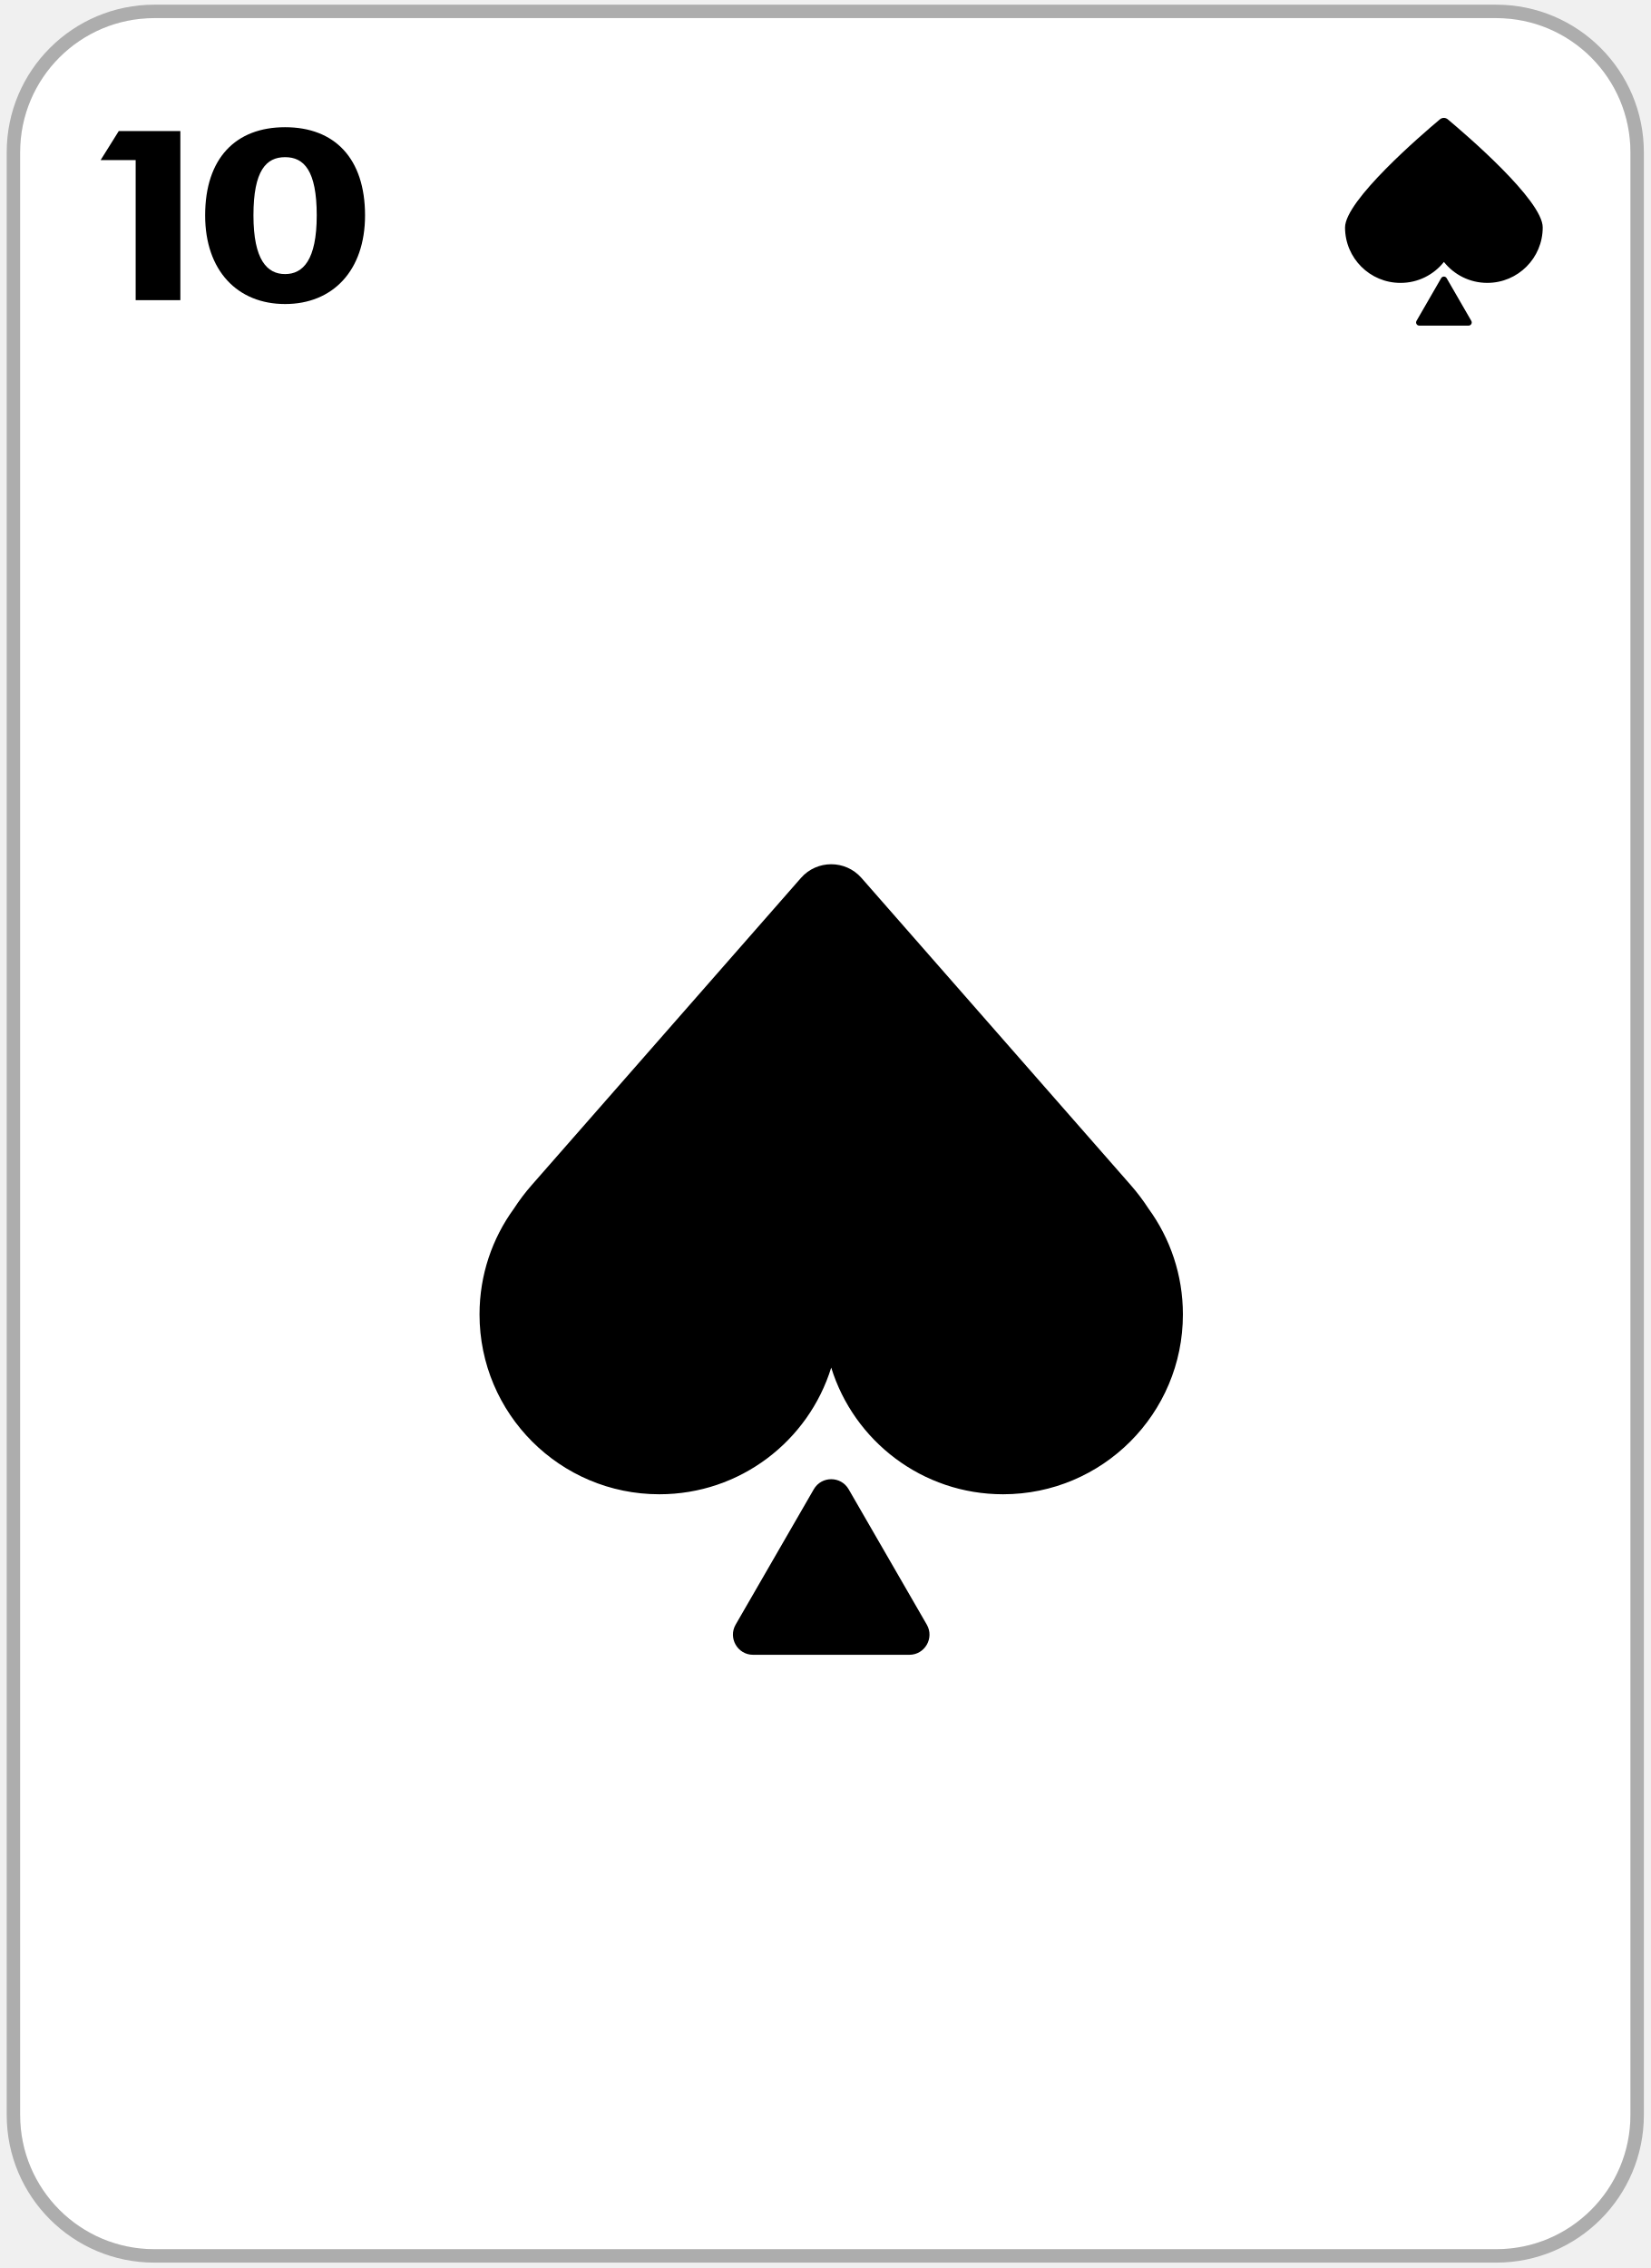
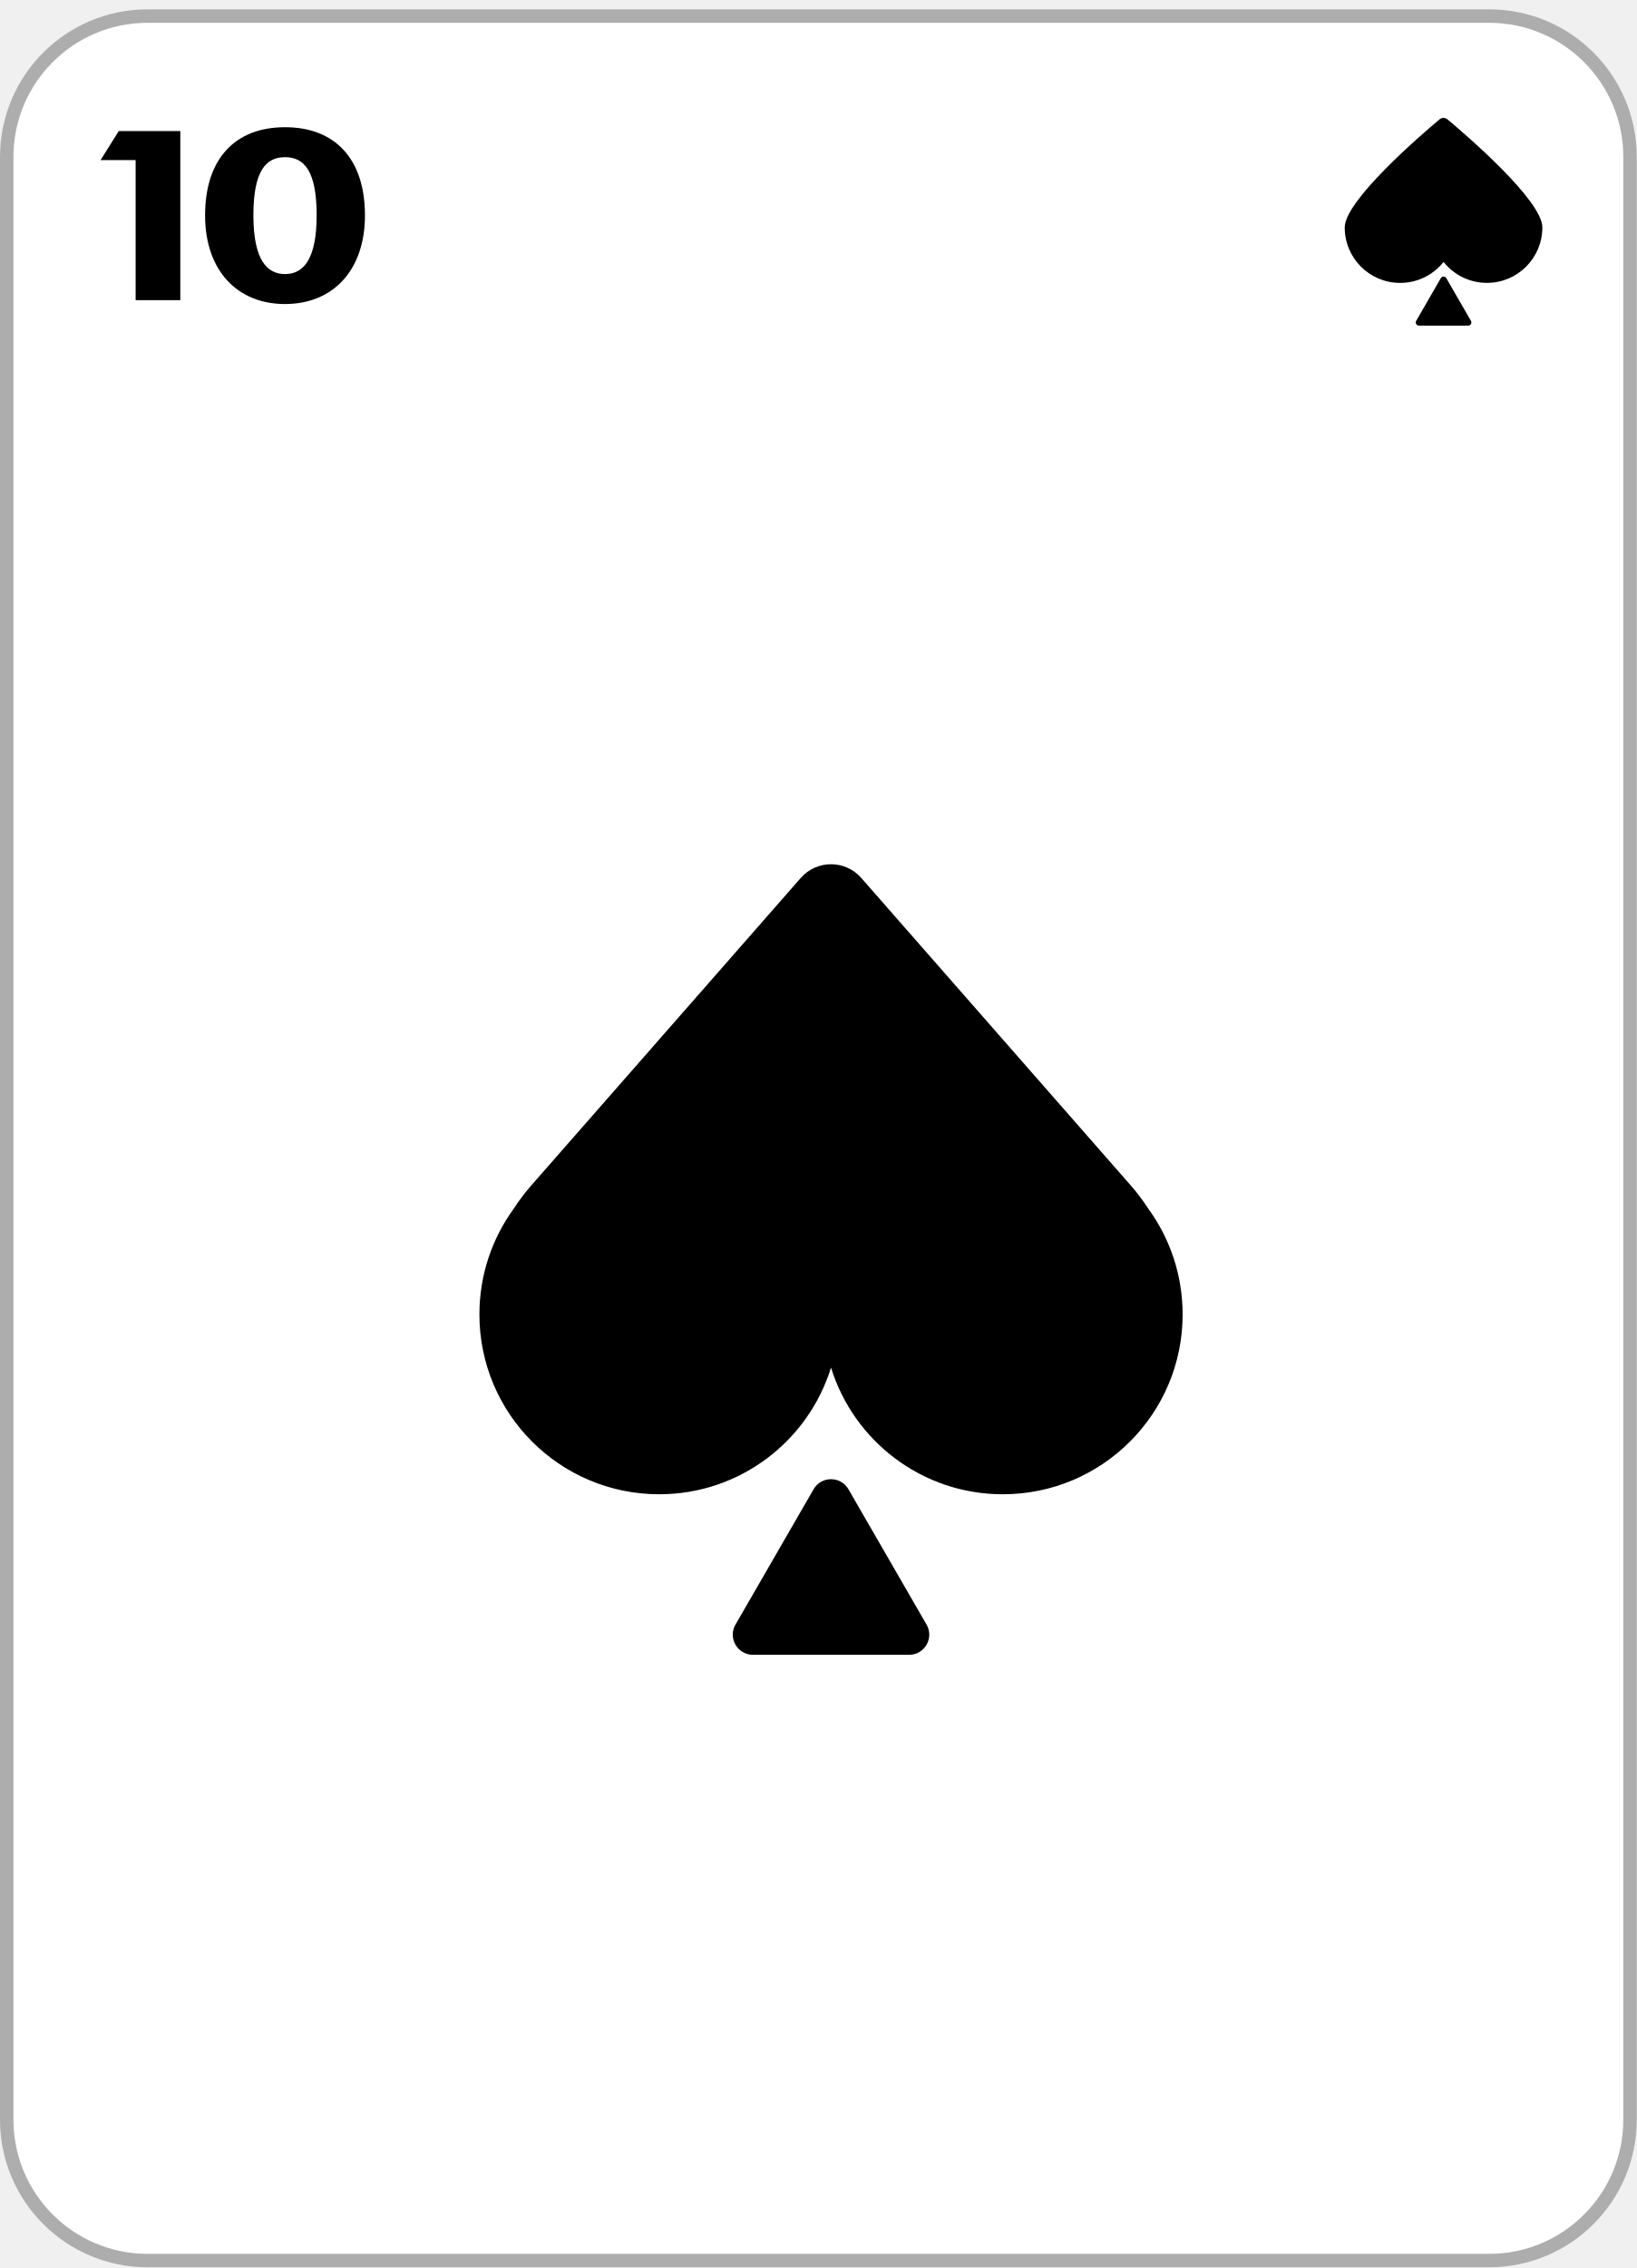
- <svg xmlns="http://www.w3.org/2000/svg" width="123" height="169" viewBox="0 0 123 169" fill="none">
+ <svg xmlns="http://www.w3.org/2000/svg" width="122" height="169" viewBox="0 0 122 169" fill="none">
  <g clip-path="url(#clip0_2109_90753)">
-     <rect x="1.5" y="1.349" width="120" height="166.25" rx="10" fill="white" />
+     <rect x="1" y="1.697" width="120" height="166.25" rx="10" fill="white" />
    <mask id="mask0_2109_90753" style="mask-type:alpha" maskUnits="userSpaceOnUse" x="1" y="1" width="121" height="167">
-       <rect x="1.5" y="1.349" width="120" height="166.25" fill="#D9D9D9" />
+       <rect x="1" y="1.697" width="120" height="166.25" fill="#D9D9D9" />
    </mask>
    <g mask="url(#mask0_2109_90753)">
      <path d="M10.11 22.367V11.927H7.5L8.85 9.767H13.44V22.367H10.11ZM21.245 22.655C17.699 22.655 15.287 20.171 15.287 16.049C15.287 11.801 17.555 9.479 21.245 9.479C24.935 9.479 27.203 11.801 27.203 16.049C27.203 20.171 24.791 22.655 21.245 22.655ZM18.887 16.049C18.887 19.379 19.913 20.423 21.245 20.423C22.577 20.423 23.603 19.379 23.603 16.049C23.603 12.701 22.649 11.711 21.245 11.711C19.841 11.711 18.887 12.701 18.887 16.049Z" fill="black" />
      <path d="M104.368 21.08C105.679 21.08 106.843 20.47 107.6 19.519C108.359 20.469 109.522 21.079 110.833 21.079C113.117 21.078 114.966 19.226 114.963 16.943C114.965 14.933 109.261 10.041 107.889 8.893C107.717 8.749 107.473 8.75 107.301 8.893C105.931 10.042 100.232 14.941 100.232 16.95C100.233 19.235 102.085 21.083 104.368 21.08Z" fill="black" />
      <path d="M107.395 20.727C107.486 20.57 107.713 20.57 107.804 20.727L109.641 23.909C109.732 24.067 109.618 24.263 109.437 24.263H105.762C105.581 24.263 105.468 24.067 105.558 23.909L107.395 20.727Z" fill="black" />
      <path fill-rule="evenodd" clip-rule="evenodd" d="M85.59 90.064C87.2 92.275 88.15 94.999 88.15 97.944C88.15 105.345 82.15 111.345 74.748 111.345C68.726 111.345 63.632 107.373 61.942 101.906C60.252 107.373 55.158 111.345 49.136 111.345C41.734 111.345 35.734 105.345 35.734 97.944C35.734 95 36.683 92.279 38.291 90.068C38.689 89.453 39.133 88.865 39.621 88.308L59.686 65.421C60.881 64.058 63.003 64.058 64.198 65.421L84.263 88.308C84.75 88.864 85.192 89.451 85.59 90.064Z" fill="black" />
      <path d="M60.643 110.973C61.22 109.973 62.664 109.973 63.241 110.973L69.063 121.057C69.641 122.057 68.919 123.307 67.764 123.307H56.12C54.965 123.307 54.244 122.057 54.821 121.057L60.643 110.973Z" fill="black" />
    </g>
  </g>
-   <rect x="1" y="0.849" width="121" height="167.25" rx="10.5" stroke="#ADADAD" />
+   <rect x="0.5" y="1.197" width="121" height="167.25" rx="10.5" stroke="#ADADAD" />
  <defs>
    <clipPath id="clip0_2109_90753">
-       <rect x="1.5" y="1.349" width="120" height="166.25" rx="10" fill="white" />
+       <rect x="1" y="1.697" width="120" height="166.25" rx="10" fill="white" />
    </clipPath>
  </defs>
</svg>
